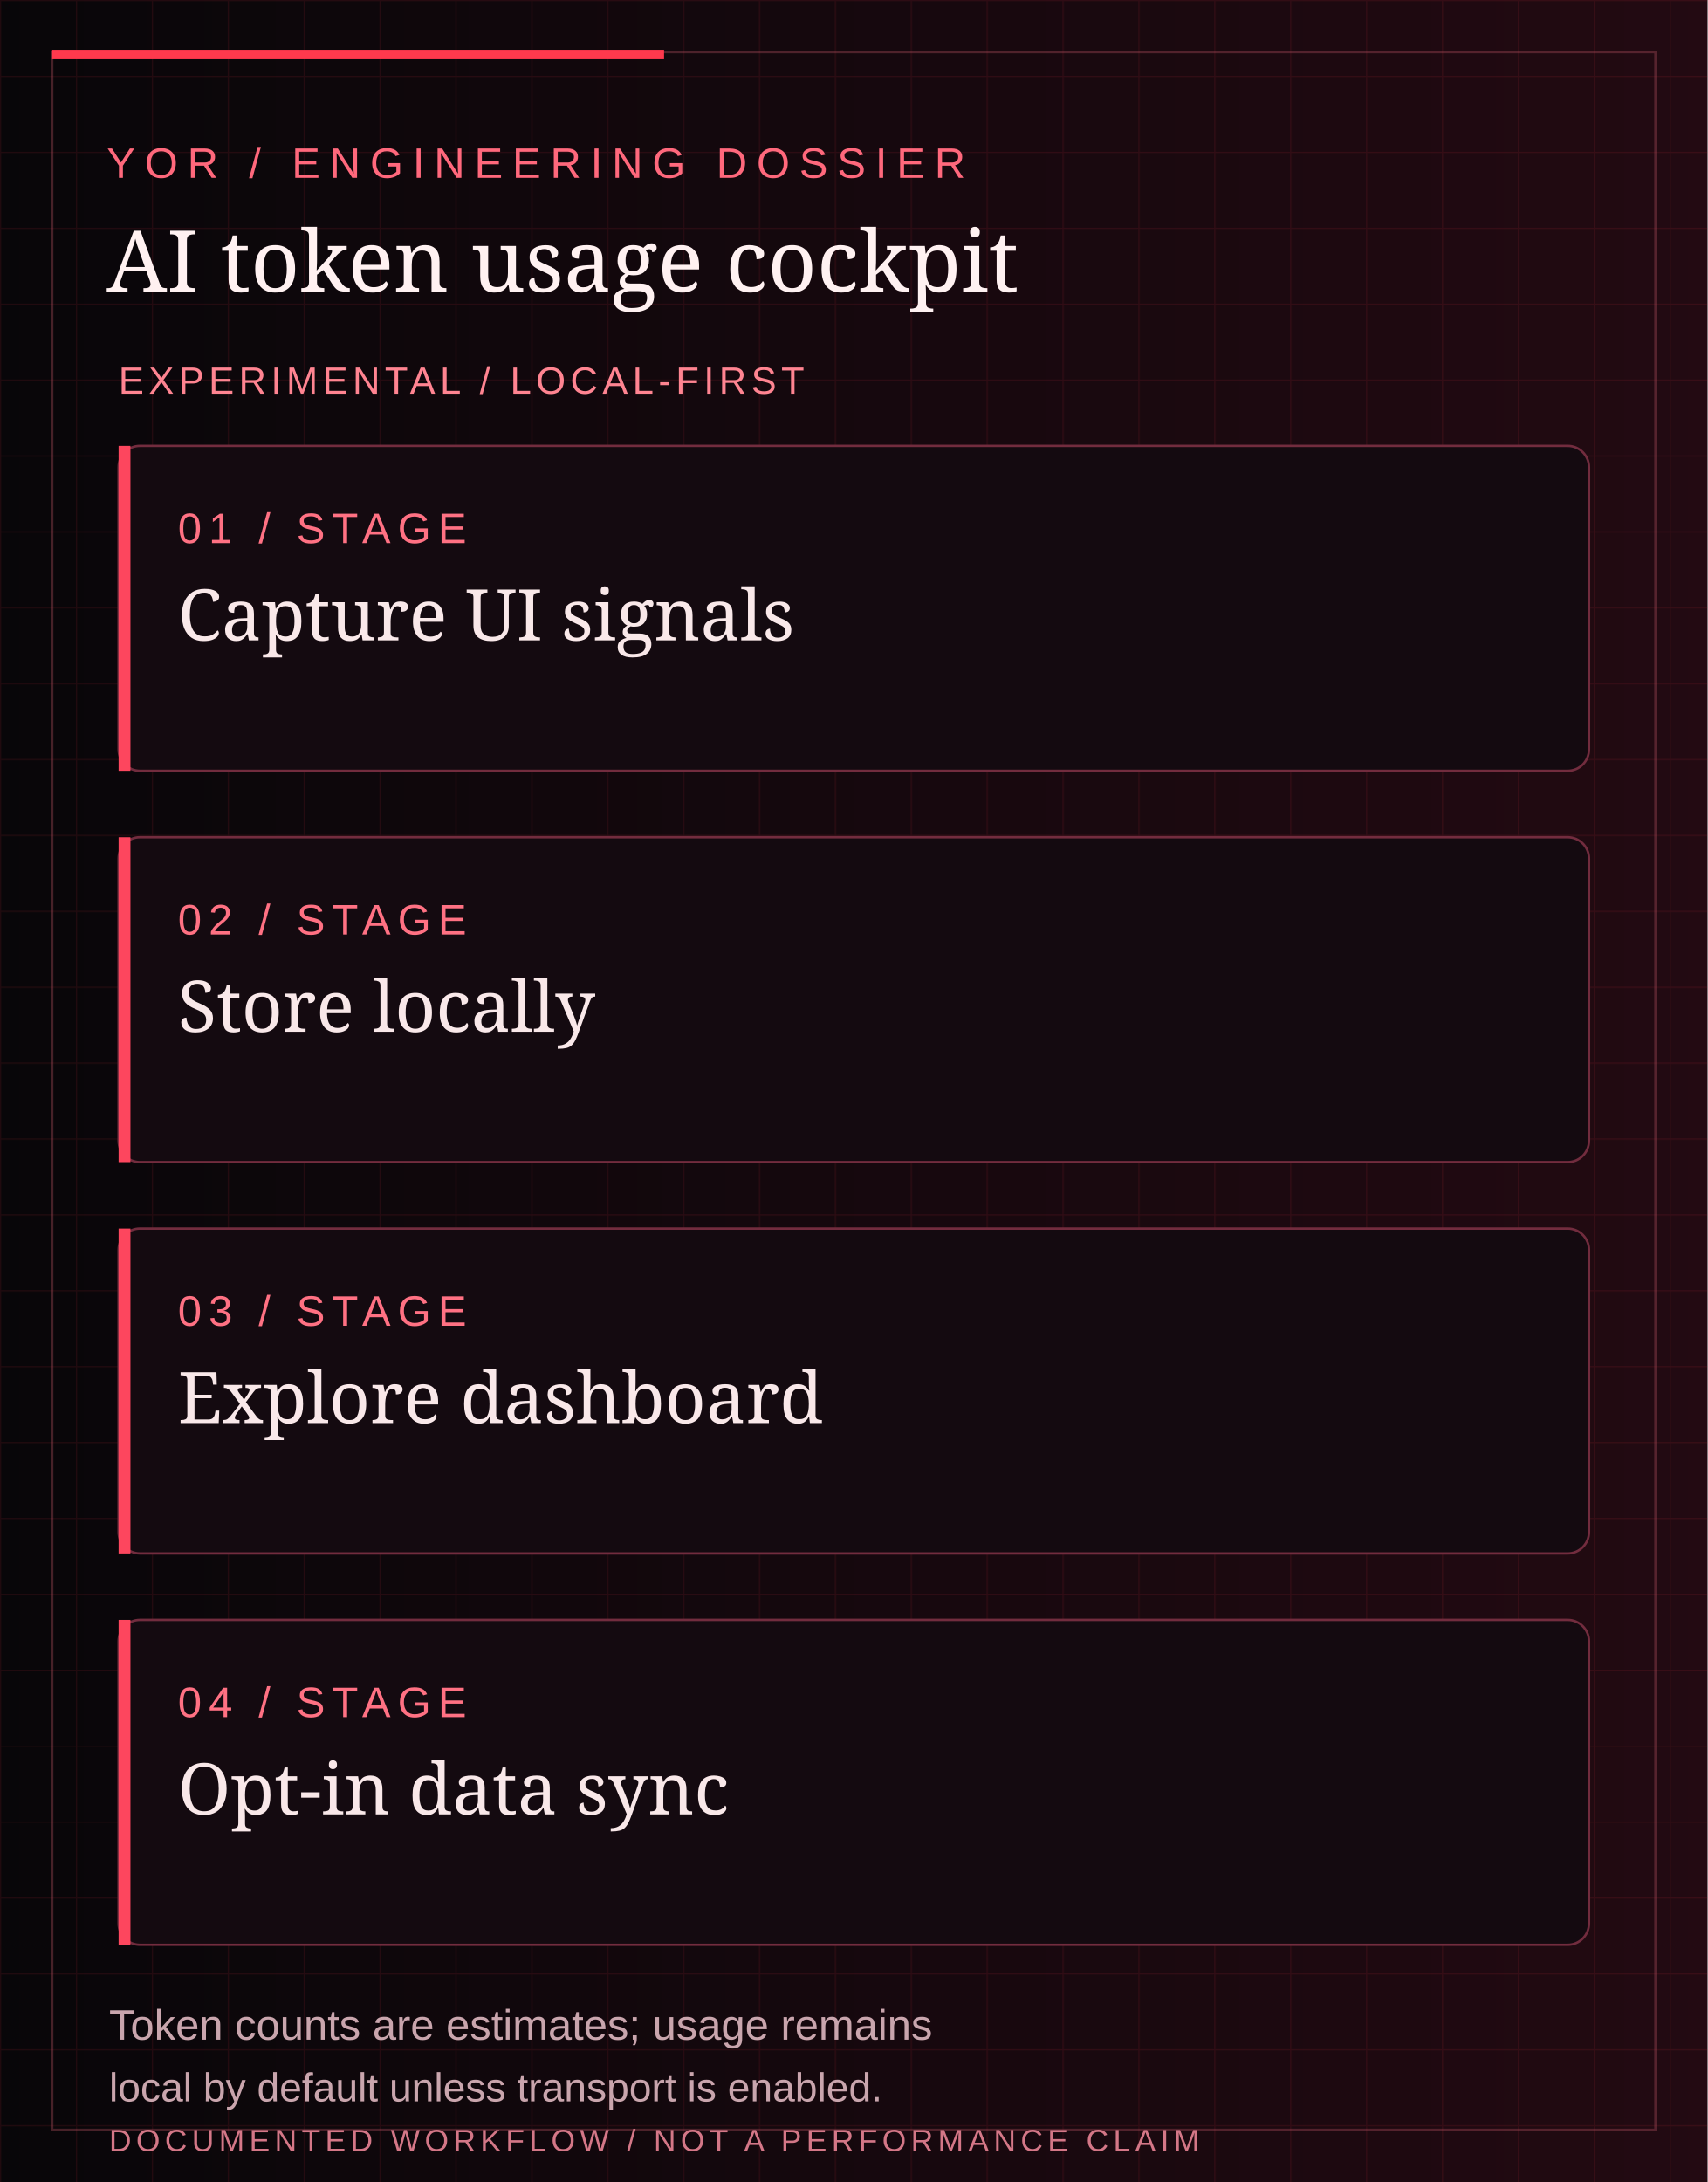
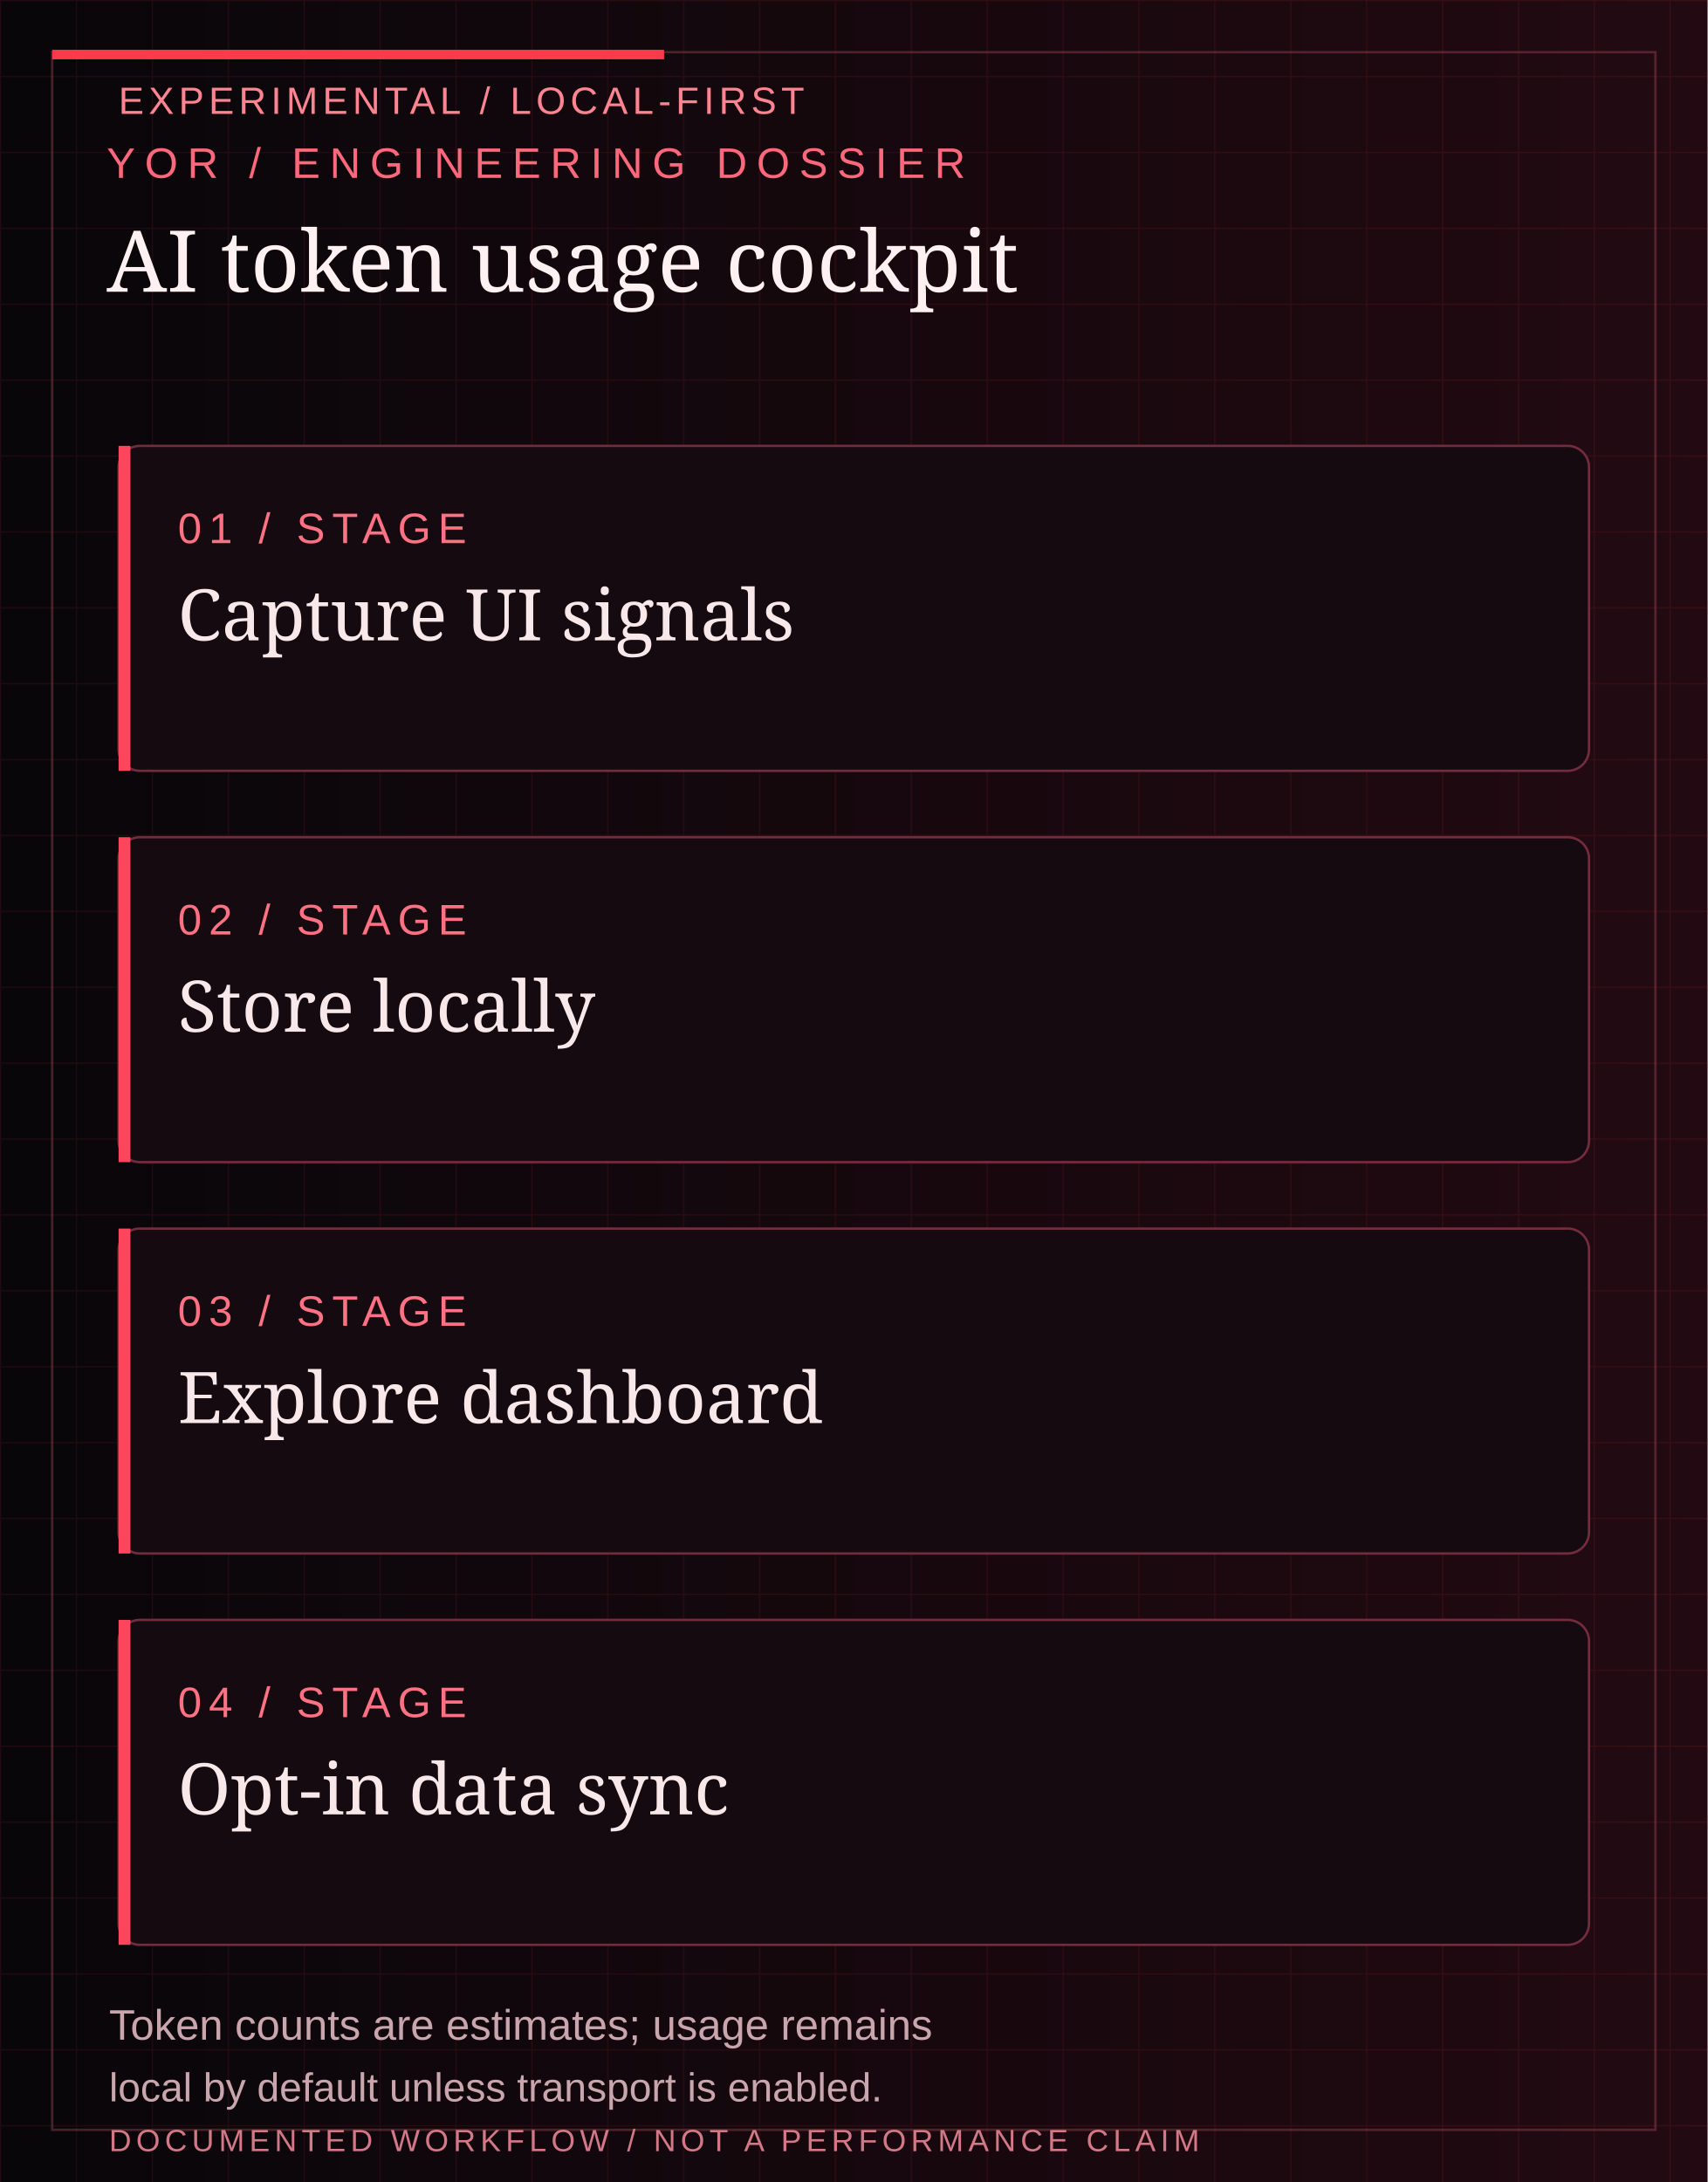
<svg xmlns="http://www.w3.org/2000/svg" width="720" height="920" viewBox="0 0 720 920" role="img">
  <defs>
    <linearGradient id="bg">
      <stop stop-color="#080609" />
      <stop offset="1" stop-color="#230a12" />
    </linearGradient>
    <pattern id="grid" width="32" height="32" patternUnits="userSpaceOnUse">
      <path d="M32 0H0V32" fill="none" stroke="#ff394d" stroke-opacity=".1" />
    </pattern>
  </defs>
  <rect width="720" height="920" fill="url(#bg)" />
  <rect width="720" height="920" fill="url(#grid)" />
  <rect x="22" y="22" width="676" height="876" fill="none" stroke="#a64a59" stroke-opacity=".4" />
  <path d="M22 23 H280" stroke="#ff394d" stroke-width="4" />
  <text x="45" y="75" fill="#ff687c" font-size="18" font-family="Arial" letter-spacing="4">YOR / ENGINEERING DOSSIER</text>
  <text x="45" y="123" font-size="36" fill="#fff1f1" font-family="Georgia">AI token usage cockpit</text>
-   <text x="50" y="166" font-size="16" fill="#ff8491" font-family="Arial" letter-spacing="2">EXPERIMENTAL / LOCAL-FIRST</text>
+   <text x="50" y="48" font-size="16" fill="#ff8491" font-family="Arial" letter-spacing="2">EXPERIMENTAL / LOCAL-FIRST</text>
  <rect x="50" y="188" width="620" height="137" rx="9" fill="#140a10" stroke="#722c3e" />
  <rect x="50" y="188" width="5" height="137" fill="#fd465e" />
  <text x="75" y="229" fill="#ff7183" font-family="Arial" font-size="18" letter-spacing="3">01 / STAGE</text>
  <text x="75" y="270" fill="#f9e8e9" font-family="Georgia" font-size="30">Capture UI signals</text>
  <rect x="50" y="353" width="620" height="137" rx="9" fill="#140a10" stroke="#722c3e" />
  <rect x="50" y="353" width="5" height="137" fill="#fd465e" />
  <text x="75" y="394" fill="#ff7183" font-family="Arial" font-size="18" letter-spacing="3">02 / STAGE</text>
  <text x="75" y="435" fill="#f9e8e9" font-family="Georgia" font-size="30">Store locally</text>
  <rect x="50" y="518" width="620" height="137" rx="9" fill="#140a10" stroke="#722c3e" />
  <rect x="50" y="518" width="5" height="137" fill="#fd465e" />
  <text x="75" y="559" fill="#ff7183" font-family="Arial" font-size="18" letter-spacing="3">03 / STAGE</text>
  <text x="75" y="600" fill="#f9e8e9" font-family="Georgia" font-size="30">Explore dashboard</text>
  <rect x="50" y="683" width="620" height="137" rx="9" fill="#140a10" stroke="#722c3e" />
  <rect x="50" y="683" width="5" height="137" fill="#fd465e" />
  <text x="75" y="724" fill="#ff7183" font-family="Arial" font-size="18" letter-spacing="3">04 / STAGE</text>
  <text x="75" y="765" fill="#f9e8e9" font-family="Georgia" font-size="30">Opt-in data sync</text>
  <text x="46" y="860" fill="#c9a5ad" font-size="18" font-family="Arial">Token counts are estimates; usage remains</text>
  <text x="46" y="886" fill="#c9a5ad" font-size="17" font-family="Arial">local by default unless transport is enabled.</text>
  <text x="46" y="907" fill="#d47787" font-size="13" font-family="Arial" letter-spacing="2">DOCUMENTED WORKFLOW / NOT A PERFORMANCE CLAIM</text>
</svg>
